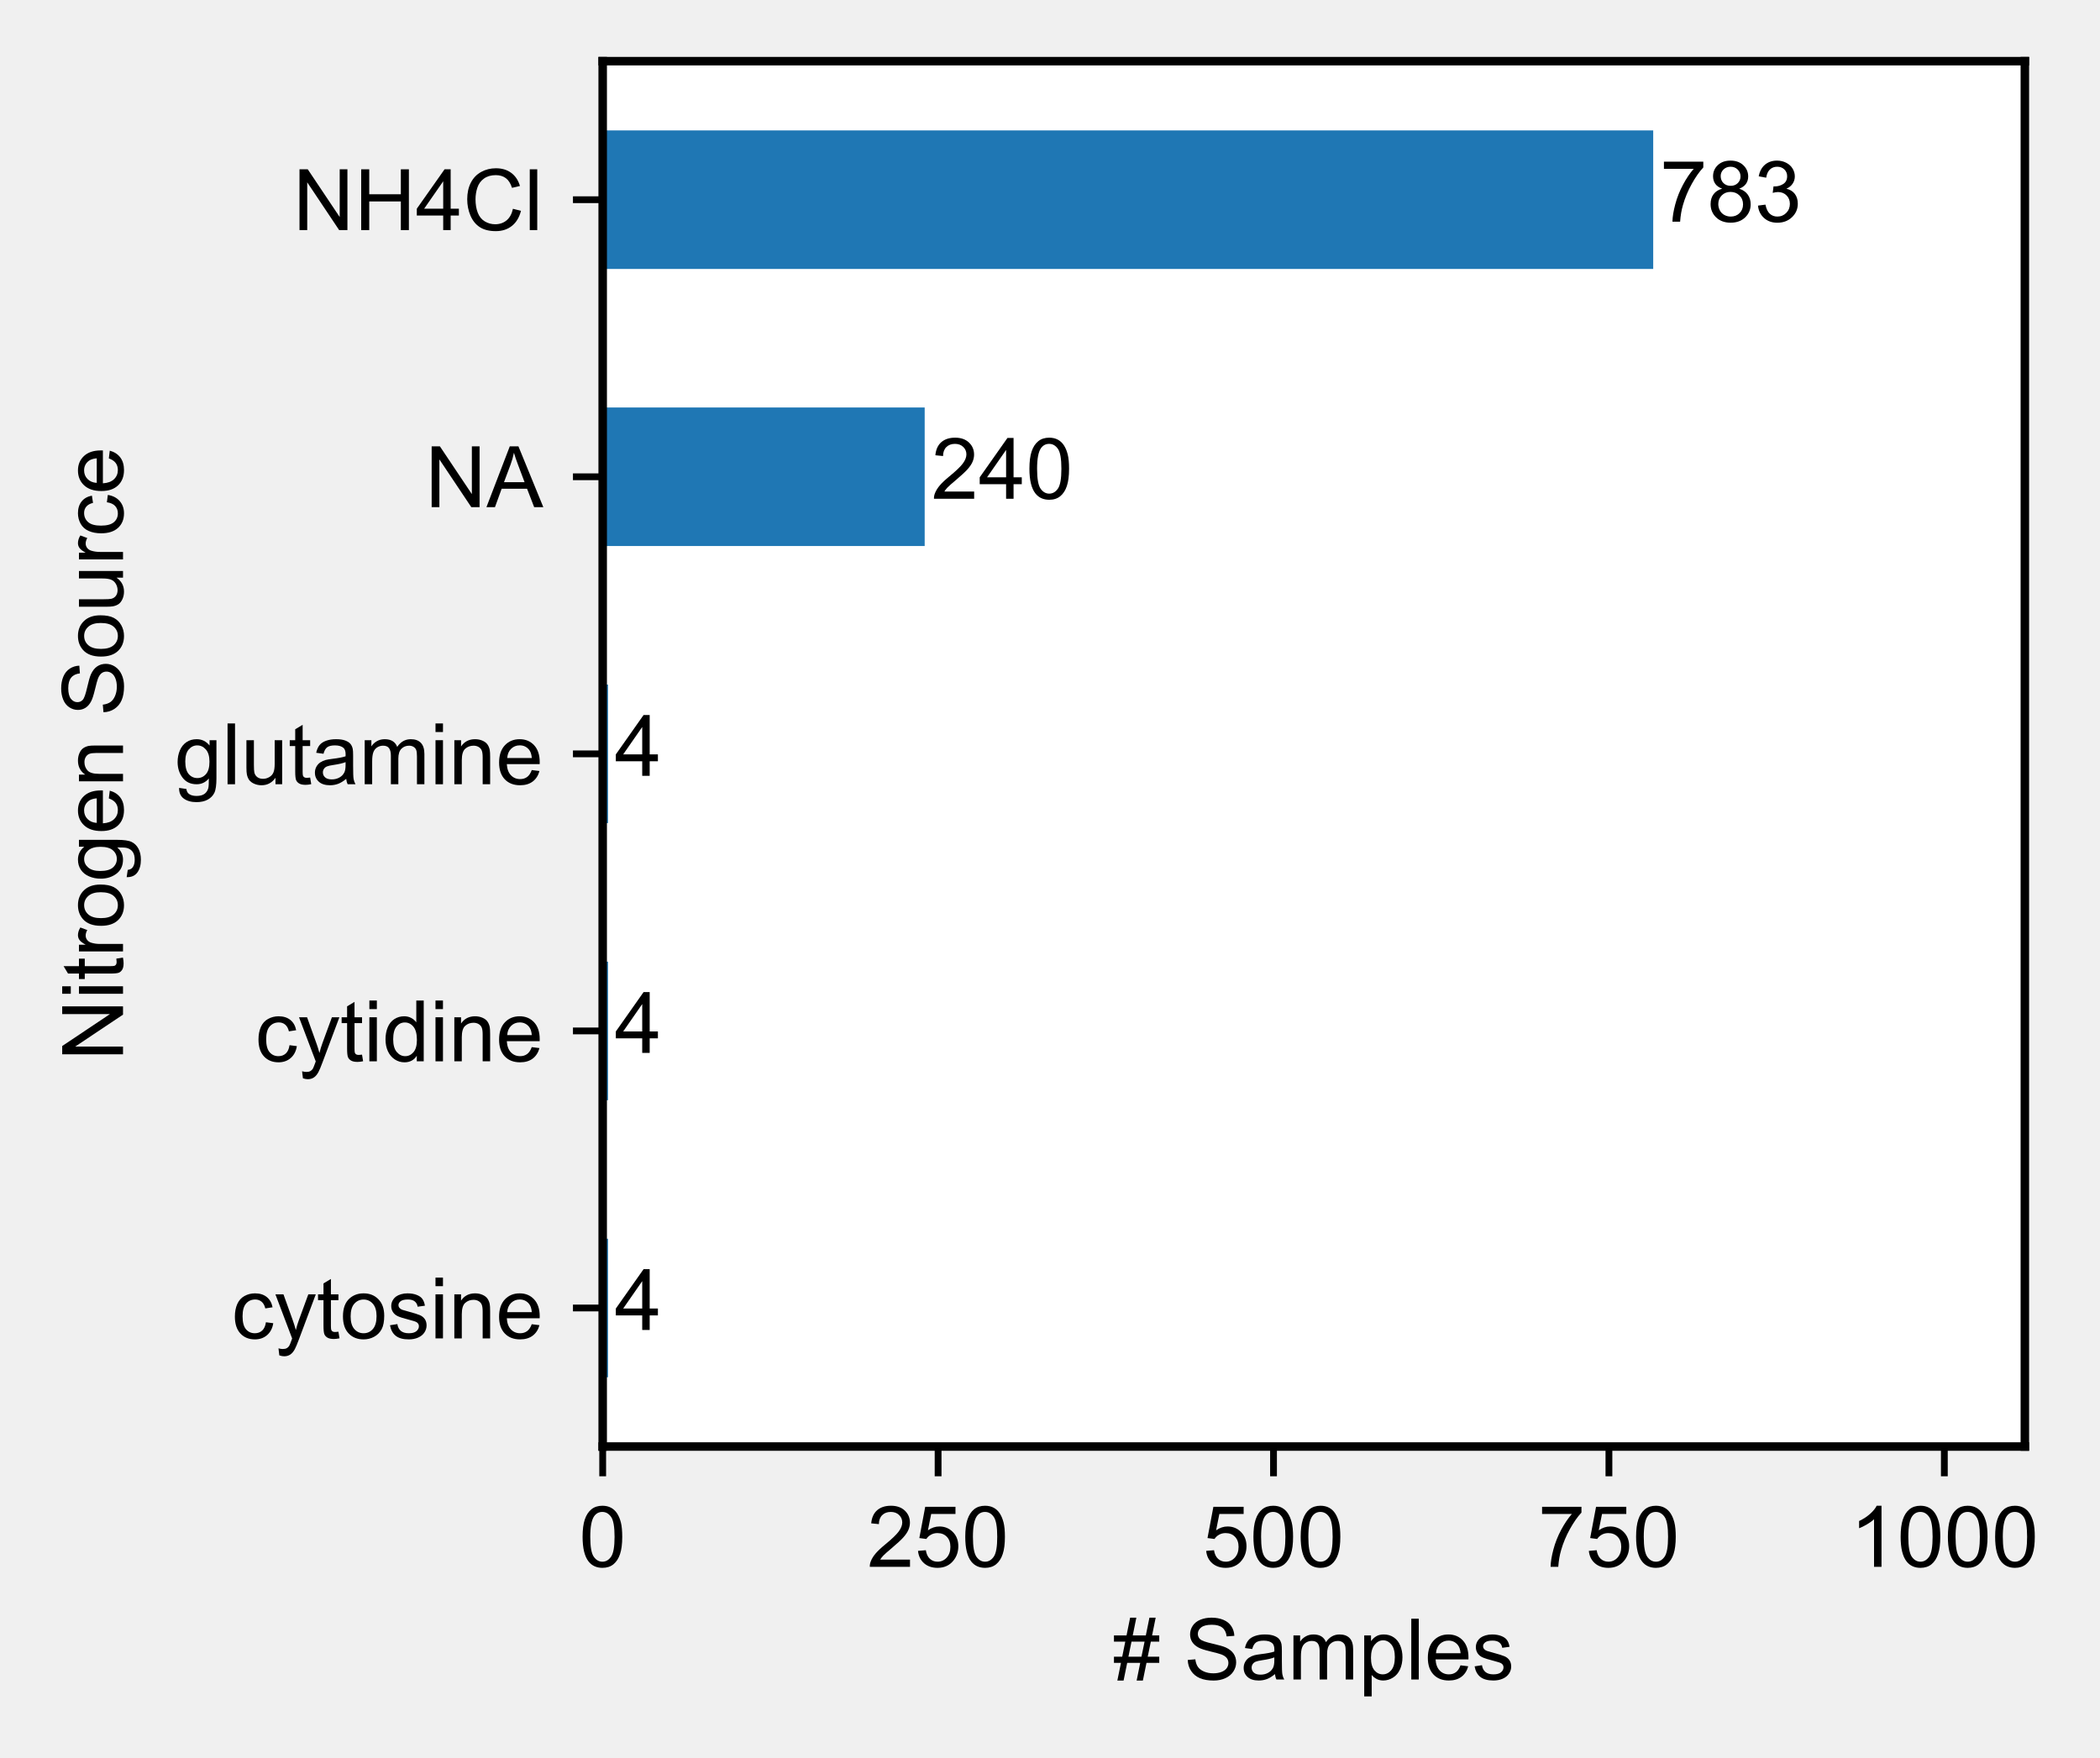
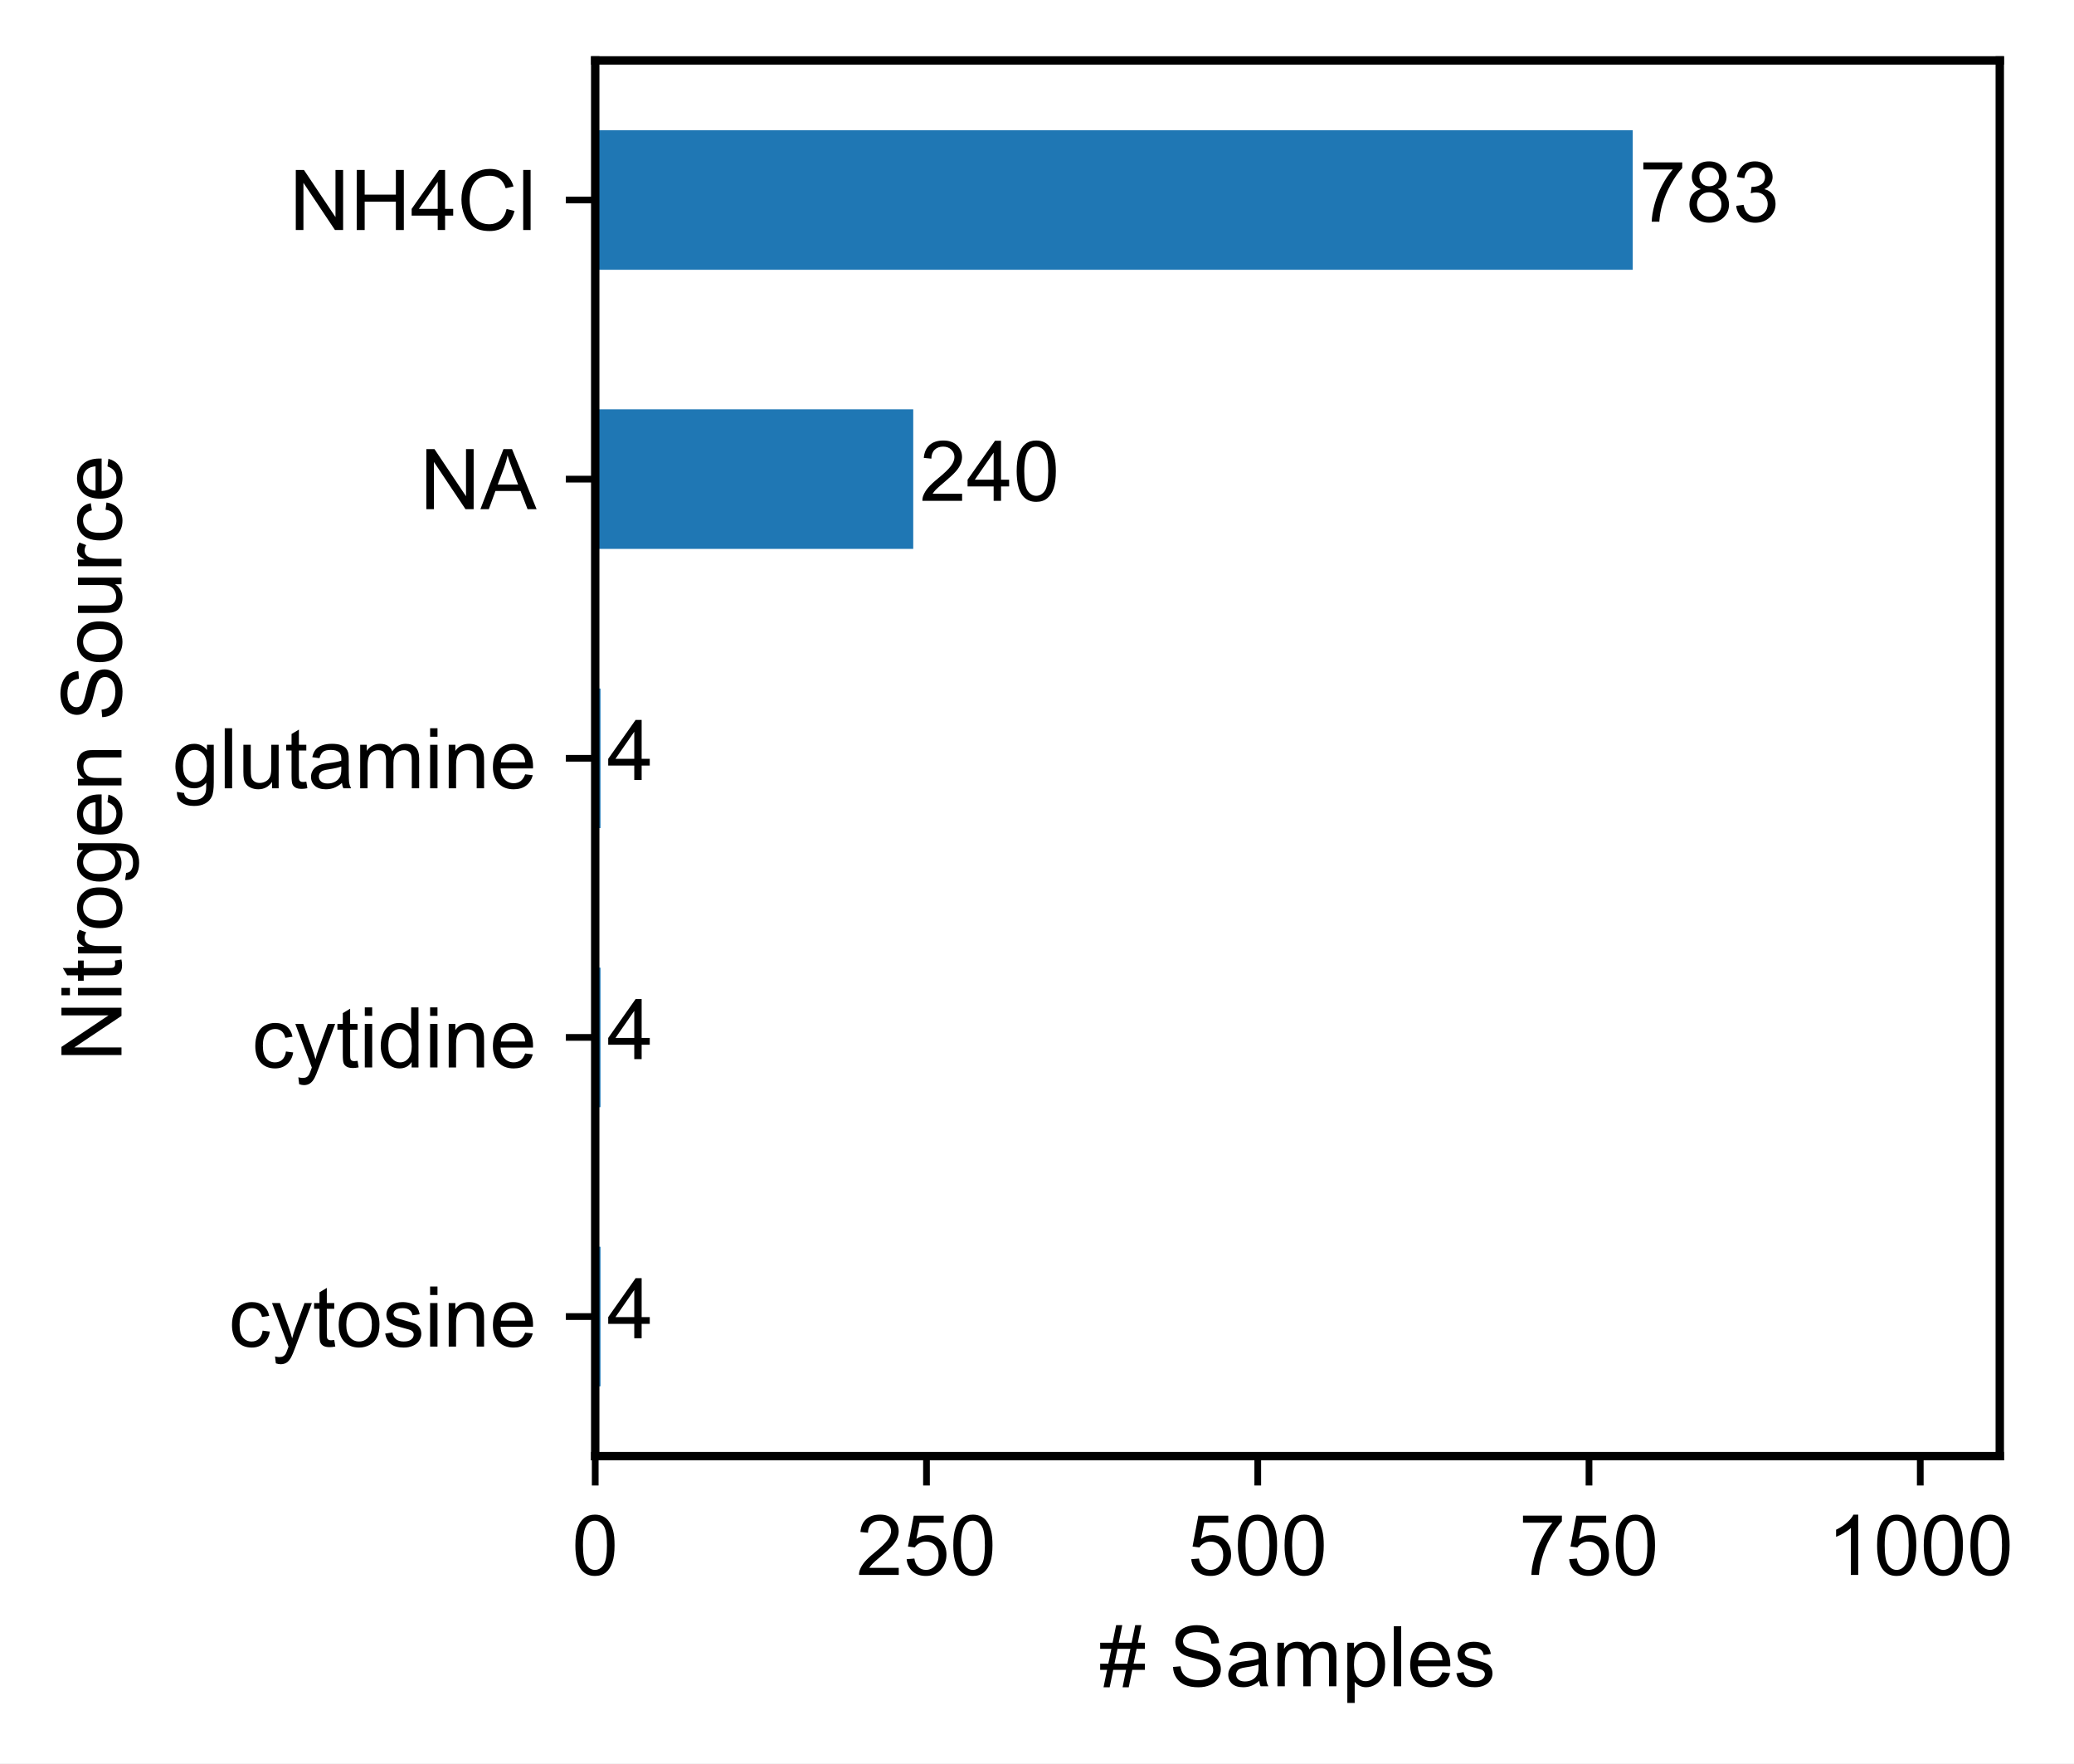
- <svg xmlns="http://www.w3.org/2000/svg" xmlns:xlink="http://www.w3.org/1999/xlink" width="247.187pt" height="206.893pt" viewBox="0 0 247.187 206.893" version="1.1">
+ <svg xmlns="http://www.w3.org/2000/svg" xmlns:xlink="http://www.w3.org/1999/xlink" width="247.187pt" height="210.132pt" viewBox="0 0 247.187 210.132" version="1.1">
  <defs>
    <style type="text/css">*{stroke-linejoin: round; stroke-linecap: butt}</style>
  </defs>
  <g id="figure_1">
    <g id="patch_1">
-       <path d="M 0 206.893  L 247.187 206.893  L 247.187 0  L 0 0  L 0 206.893  z " style="fill: none" />
+       <path d="M 0 210.132  L 247.187 210.132  L 247.187 0  L 0 0  z " style="fill: #ffffff" />
    </g>
    <g id="axes_1">
      <g id="patch_2">
-         <path d="M 70.941 170.28  L 238.341 170.28  L 238.341 7.2  L 70.941 7.2  z " style="fill: #ffffff" />
+         <path d="M 70.941 173.52  L 238.341 173.52  L 238.341 7.2  L 70.941 7.2  z " style="fill: #ffffff" />
      </g>
      <g id="patch_3">
-         <path d="M 70.941 162.126  L 71.572 162.126  L 71.572 145.818  L 70.941 145.818  z " clip-path="url(#p5837a83fed)" style="fill: #1f77b4" />
+         <path d="M 70.941 165.204  L 71.572 165.204  L 71.572 148.572  L 70.941 148.572  z " clip-path="url(#p2300cd2ecf)" style="fill: #1f77b4" />
      </g>
      <g id="patch_4">
-         <path d="M 70.941 129.51  L 71.572 129.51  L 71.572 113.202  L 70.941 113.202  z " clip-path="url(#p5837a83fed)" style="fill: #1f77b4" />
+         <path d="M 70.941 131.94  L 71.572 131.94  L 71.572 115.308  L 70.941 115.308  z " clip-path="url(#p2300cd2ecf)" style="fill: #1f77b4" />
      </g>
      <g id="patch_5">
-         <path d="M 70.941 96.894  L 71.572 96.894  L 71.572 80.586  L 70.941 80.586  z " clip-path="url(#p5837a83fed)" style="fill: #1f77b4" />
+         <path d="M 70.941 98.676  L 71.572 98.676  L 71.572 82.044  L 70.941 82.044  z " clip-path="url(#p2300cd2ecf)" style="fill: #1f77b4" />
      </g>
      <g id="patch_6">
-         <path d="M 70.941 64.278  L 108.843 64.278  L 108.843 47.97  L 70.941 47.97  z " clip-path="url(#p5837a83fed)" style="fill: #1f77b4" />
+         <path d="M 70.941 65.412  L 108.843 65.412  L 108.843 48.78  L 70.941 48.78  z " clip-path="url(#p2300cd2ecf)" style="fill: #1f77b4" />
      </g>
      <g id="patch_7">
-         <path d="M 70.941 31.662  L 194.596 31.662  L 194.596 15.354  L 70.941 15.354  z " clip-path="url(#p5837a83fed)" style="fill: #1f77b4" />
+         <path d="M 70.941 32.148  L 194.596 32.148  L 194.596 15.516  L 70.941 15.516  z " clip-path="url(#p2300cd2ecf)" style="fill: #1f77b4" />
      </g>
      <g id="matplotlib.axis_1">
        <g id="xtick_1">
          <g id="line2d_1">
            <defs>
-               <path id="m8f4044692f" d="M 0 0  L 0 3.5  " style="stroke: #000000; stroke-width: 0.8" />
+               <path id="m59fdd7abf0" d="M 0 0  L 0 3.5  " style="stroke: #000000; stroke-width: 0.8" />
            </defs>
            <g>
-               <use xlink:href="#m8f4044692f" x="70.941" y="170.28" style="stroke: #000000; stroke-width: 0.8" />
+               <use xlink:href="#m59fdd7abf0" x="70.941" y="173.52" style="stroke: #000000; stroke-width: 0.8" />
            </g>
          </g>
          <g id="text_1">
-             <g transform="translate(68.16016 184.4378)scale(0.1 -0.1)">
+             <g transform="translate(68.16016 187.6778) scale(0.1 -0.1)">
              <defs>
                <path id="ArialMT-30" d="M 266 2259  Q 266 3072 433 3567  Q 600 4063 929 4331  Q 1259 4600 1759 4600  Q 2128 4600 2406 4451  Q 2684 4303 2865 4023  Q 3047 3744 3150 3342  Q 3253 2941 3253 2259  Q 3253 1453 3087 958  Q 2922 463 2592 192  Q 2263 -78 1759 -78  Q 1097 -78 719 397  Q 266 969 266 2259  z M 844 2259  Q 844 1131 1108 757  Q 1372 384 1759 384  Q 2147 384 2411 759  Q 2675 1134 2675 2259  Q 2675 3391 2411 3762  Q 2147 4134 1753 4134  Q 1366 4134 1134 3806  Q 844 3388 844 2259  z " transform="scale(0.015625)" />
              </defs>
              <use xlink:href="#ArialMT-30" />
            </g>
          </g>
        </g>
        <g id="xtick_2">
          <g id="line2d_2">
            <g>
-               <use xlink:href="#m8f4044692f" x="110.422" y="170.28" style="stroke: #000000; stroke-width: 0.8" />
+               <use xlink:href="#m59fdd7abf0" x="110.422" y="173.52" style="stroke: #000000; stroke-width: 0.8" />
            </g>
          </g>
          <g id="text_2">
-             <g transform="translate(102.0804 184.4378)scale(0.1 -0.1)">
+             <g transform="translate(102.0804 187.6778) scale(0.1 -0.1)">
              <defs>
                <path id="ArialMT-32" d="M 3222 541  L 3222 0  L 194 0  Q 188 203 259 391  Q 375 700 629 1000  Q 884 1300 1366 1694  Q 2113 2306 2375 2664  Q 2638 3022 2638 3341  Q 2638 3675 2398 3904  Q 2159 4134 1775 4134  Q 1369 4134 1125 3890  Q 881 3647 878 3216  L 300 3275  Q 359 3922 746 4261  Q 1134 4600 1788 4600  Q 2447 4600 2831 4234  Q 3216 3869 3216 3328  Q 3216 3053 3103 2787  Q 2991 2522 2730 2228  Q 2469 1934 1863 1422  Q 1356 997 1212 845  Q 1069 694 975 541  L 3222 541  z " transform="scale(0.015625)" />
                <path id="ArialMT-35" d="M 266 1200  L 856 1250  Q 922 819 1161 601  Q 1400 384 1738 384  Q 2144 384 2425 690  Q 2706 997 2706 1503  Q 2706 1984 2436 2262  Q 2166 2541 1728 2541  Q 1456 2541 1237 2417  Q 1019 2294 894 2097  L 366 2166  L 809 4519  L 3088 4519  L 3088 3981  L 1259 3981  L 1013 2750  Q 1425 3038 1878 3038  Q 2478 3038 2890 2622  Q 3303 2206 3303 1553  Q 3303 931 2941 478  Q 2500 -78 1738 -78  Q 1113 -78 717 272  Q 322 622 266 1200  z " transform="scale(0.015625)" />
              </defs>
              <use xlink:href="#ArialMT-32" />
              <use xlink:href="#ArialMT-35" x="55.615" />
              <use xlink:href="#ArialMT-30" x="111.23" />
            </g>
          </g>
        </g>
        <g id="xtick_3">
          <g id="line2d_3">
            <g>
-               <use xlink:href="#m8f4044692f" x="149.903" y="170.28" style="stroke: #000000; stroke-width: 0.8" />
+               <use xlink:href="#m59fdd7abf0" x="149.903" y="173.52" style="stroke: #000000; stroke-width: 0.8" />
            </g>
          </g>
          <g id="text_3">
-             <g transform="translate(141.5615 184.4378)scale(0.1 -0.1)">
+             <g transform="translate(141.5615 187.6778) scale(0.1 -0.1)">
              <use xlink:href="#ArialMT-35" />
              <use xlink:href="#ArialMT-30" x="55.615" />
              <use xlink:href="#ArialMT-30" x="111.23" />
            </g>
          </g>
        </g>
        <g id="xtick_4">
          <g id="line2d_4">
            <g>
-               <use xlink:href="#m8f4044692f" x="189.384" y="170.28" style="stroke: #000000; stroke-width: 0.8" />
+               <use xlink:href="#m59fdd7abf0" x="189.384" y="173.52" style="stroke: #000000; stroke-width: 0.8" />
            </g>
          </g>
          <g id="text_4">
-             <g transform="translate(181.0426 184.4378)scale(0.1 -0.1)">
+             <g transform="translate(181.0426 187.6778) scale(0.1 -0.1)">
              <defs>
                <path id="ArialMT-37" d="M 303 3981  L 303 4522  L 3269 4522  L 3269 4084  Q 2831 3619 2401 2847  Q 1972 2075 1738 1259  Q 1569 684 1522 0  L 944 0  Q 953 541 1156 1306  Q 1359 2072 1739 2783  Q 2119 3494 2547 3981  L 303 3981  z " transform="scale(0.015625)" />
              </defs>
              <use xlink:href="#ArialMT-37" />
              <use xlink:href="#ArialMT-35" x="55.615" />
              <use xlink:href="#ArialMT-30" x="111.23" />
            </g>
          </g>
        </g>
        <g id="xtick_5">
          <g id="line2d_5">
            <g>
-               <use xlink:href="#m8f4044692f" x="228.865" y="170.28" style="stroke: #000000; stroke-width: 0.8" />
+               <use xlink:href="#m59fdd7abf0" x="228.865" y="173.52" style="stroke: #000000; stroke-width: 0.8" />
            </g>
          </g>
          <g id="text_5">
-             <g transform="translate(217.7433 184.4378)scale(0.1 -0.1)">
+             <g transform="translate(217.7433 187.6778) scale(0.1 -0.1)">
              <defs>
                <path id="ArialMT-31" d="M 2384 0  L 1822 0  L 1822 3584  Q 1619 3391 1289 3197  Q 959 3003 697 2906  L 697 3450  Q 1169 3672 1522 3987  Q 1875 4303 2022 4600  L 2384 4600  L 2384 0  z " transform="scale(0.015625)" />
              </defs>
              <use xlink:href="#ArialMT-31" />
              <use xlink:href="#ArialMT-30" x="55.615" />
              <use xlink:href="#ArialMT-30" x="111.23" />
              <use xlink:href="#ArialMT-30" x="166.846" />
            </g>
          </g>
        </g>
        <g id="text_6">
-           <g transform="translate(131.0188 197.705)scale(0.1 -0.1)">
+           <g transform="translate(131.0188 200.945) scale(0.1 -0.1)">
            <defs>
              <path id="ArialMT-23" d="M 322 -78  L 594 1253  L 66 1253  L 66 1719  L 688 1719  L 919 2853  L 66 2853  L 66 3319  L 1013 3319  L 1284 4659  L 1753 4659  L 1481 3319  L 2466 3319  L 2738 4659  L 3209 4659  L 2938 3319  L 3478 3319  L 3478 2853  L 2844 2853  L 2609 1719  L 3478 1719  L 3478 1253  L 2516 1253  L 2244 -78  L 1775 -78  L 2044 1253  L 1063 1253  L 791 -78  L 322 -78  z M 1156 1719  L 2138 1719  L 2372 2853  L 1388 2853  L 1156 1719  z " transform="scale(0.015625)" />
              <path id="ArialMT-20" transform="scale(0.015625)" />
              <path id="ArialMT-53" d="M 288 1472  L 859 1522  Q 900 1178 1048 958  Q 1197 738 1509 602  Q 1822 466 2213 466  Q 2559 466 2825 569  Q 3091 672 3220 851  Q 3350 1031 3350 1244  Q 3350 1459 3225 1620  Q 3100 1781 2813 1891  Q 2628 1963 1997 2114  Q 1366 2266 1113 2400  Q 784 2572 623 2826  Q 463 3081 463 3397  Q 463 3744 659 4045  Q 856 4347 1234 4503  Q 1613 4659 2075 4659  Q 2584 4659 2973 4495  Q 3363 4331 3572 4012  Q 3781 3694 3797 3291  L 3216 3247  Q 3169 3681 2898 3903  Q 2628 4125 2100 4125  Q 1550 4125 1298 3923  Q 1047 3722 1047 3438  Q 1047 3191 1225 3031  Q 1400 2872 2139 2705  Q 2878 2538 3153 2413  Q 3553 2228 3743 1945  Q 3934 1663 3934 1294  Q 3934 928 3725 604  Q 3516 281 3123 101  Q 2731 -78 2241 -78  Q 1619 -78 1198 103  Q 778 284 539 648  Q 300 1013 288 1472  z " transform="scale(0.015625)" />
              <path id="ArialMT-61" d="M 2588 409  Q 2275 144 1986 34  Q 1697 -75 1366 -75  Q 819 -75 525 192  Q 231 459 231 875  Q 231 1119 342 1320  Q 453 1522 633 1644  Q 813 1766 1038 1828  Q 1203 1872 1538 1913  Q 2219 1994 2541 2106  Q 2544 2222 2544 2253  Q 2544 2597 2384 2738  Q 2169 2928 1744 2928  Q 1347 2928 1158 2789  Q 969 2650 878 2297  L 328 2372  Q 403 2725 575 2942  Q 747 3159 1072 3276  Q 1397 3394 1825 3394  Q 2250 3394 2515 3294  Q 2781 3194 2906 3042  Q 3031 2891 3081 2659  Q 3109 2516 3109 2141  L 3109 1391  Q 3109 606 3145 398  Q 3181 191 3288 0  L 2700 0  Q 2613 175 2588 409  z M 2541 1666  Q 2234 1541 1622 1453  Q 1275 1403 1131 1340  Q 988 1278 909 1158  Q 831 1038 831 891  Q 831 666 1001 516  Q 1172 366 1500 366  Q 1825 366 2078 508  Q 2331 650 2450 897  Q 2541 1088 2541 1459  L 2541 1666  z " transform="scale(0.015625)" />
              <path id="ArialMT-6d" d="M 422 0  L 422 3319  L 925 3319  L 925 2853  Q 1081 3097 1340 3245  Q 1600 3394 1931 3394  Q 2300 3394 2536 3241  Q 2772 3088 2869 2813  Q 3263 3394 3894 3394  Q 4388 3394 4653 3120  Q 4919 2847 4919 2278  L 4919 0  L 4359 0  L 4359 2091  Q 4359 2428 4304 2576  Q 4250 2725 4106 2815  Q 3963 2906 3769 2906  Q 3419 2906 3187 2673  Q 2956 2441 2956 1928  L 2956 0  L 2394 0  L 2394 2156  Q 2394 2531 2256 2718  Q 2119 2906 1806 2906  Q 1569 2906 1367 2781  Q 1166 2656 1075 2415  Q 984 2175 984 1722  L 984 0  L 422 0  z " transform="scale(0.015625)" />
              <path id="ArialMT-70" d="M 422 -1272  L 422 3319  L 934 3319  L 934 2888  Q 1116 3141 1344 3267  Q 1572 3394 1897 3394  Q 2322 3394 2647 3175  Q 2972 2956 3137 2557  Q 3303 2159 3303 1684  Q 3303 1175 3120 767  Q 2938 359 2589 142  Q 2241 -75 1856 -75  Q 1575 -75 1351 44  Q 1128 163 984 344  L 984 -1272  L 422 -1272  z M 931 1641  Q 931 1000 1190 694  Q 1450 388 1819 388  Q 2194 388 2461 705  Q 2728 1022 2728 1688  Q 2728 2322 2467 2637  Q 2206 2953 1844 2953  Q 1484 2953 1207 2617  Q 931 2281 931 1641  z " transform="scale(0.015625)" />
              <path id="ArialMT-6c" d="M 409 0  L 409 4581  L 972 4581  L 972 0  L 409 0  z " transform="scale(0.015625)" />
              <path id="ArialMT-65" d="M 2694 1069  L 3275 997  Q 3138 488 2766 206  Q 2394 -75 1816 -75  Q 1088 -75 661 373  Q 234 822 234 1631  Q 234 2469 665 2931  Q 1097 3394 1784 3394  Q 2450 3394 2872 2941  Q 3294 2488 3294 1666  Q 3294 1616 3291 1516  L 816 1516  Q 847 969 1125 678  Q 1403 388 1819 388  Q 2128 388 2347 550  Q 2566 713 2694 1069  z M 847 1978  L 2700 1978  Q 2663 2397 2488 2606  Q 2219 2931 1791 2931  Q 1403 2931 1139 2672  Q 875 2413 847 1978  z " transform="scale(0.015625)" />
              <path id="ArialMT-73" d="M 197 991  L 753 1078  Q 800 744 1014 566  Q 1228 388 1613 388  Q 2000 388 2187 545  Q 2375 703 2375 916  Q 2375 1106 2209 1216  Q 2094 1291 1634 1406  Q 1016 1563 777 1677  Q 538 1791 414 1992  Q 291 2194 291 2438  Q 291 2659 392 2848  Q 494 3038 669 3163  Q 800 3259 1026 3326  Q 1253 3394 1513 3394  Q 1903 3394 2198 3281  Q 2494 3169 2634 2976  Q 2775 2784 2828 2463  L 2278 2388  Q 2241 2644 2061 2787  Q 1881 2931 1553 2931  Q 1166 2931 1000 2803  Q 834 2675 834 2503  Q 834 2394 903 2306  Q 972 2216 1119 2156  Q 1203 2125 1616 2013  Q 2213 1853 2448 1751  Q 2684 1650 2818 1456  Q 2953 1263 2953 975  Q 2953 694 2789 445  Q 2625 197 2315 61  Q 2006 -75 1616 -75  Q 969 -75 630 194  Q 291 463 197 991  z " transform="scale(0.015625)" />
            </defs>
            <use xlink:href="#ArialMT-23" />
            <use xlink:href="#ArialMT-20" x="55.615" />
            <use xlink:href="#ArialMT-53" x="83.398" />
            <use xlink:href="#ArialMT-61" x="150.098" />
            <use xlink:href="#ArialMT-6d" x="205.713" />
            <use xlink:href="#ArialMT-70" x="289.014" />
            <use xlink:href="#ArialMT-6c" x="344.629" />
            <use xlink:href="#ArialMT-65" x="366.846" />
            <use xlink:href="#ArialMT-73" x="422.461" />
          </g>
        </g>
      </g>
      <g id="matplotlib.axis_2">
        <g id="ytick_1">
          <g id="line2d_6">
            <defs>
-               <path id="m8a013119dc" d="M 0 0  L -3.5 0  " style="stroke: #000000; stroke-width: 0.8" />
+               <path id="me94d70ca67" d="M 0 0  L -3.5 0  " style="stroke: #000000; stroke-width: 0.8" />
            </defs>
            <g>
-               <use xlink:href="#m8a013119dc" x="70.941" y="153.972" style="stroke: #000000; stroke-width: 0.8" />
+               <use xlink:href="#me94d70ca67" x="70.941" y="156.888" style="stroke: #000000; stroke-width: 0.8" />
            </g>
          </g>
          <g id="text_7">
-             <g transform="translate(27.25781 157.5509)scale(0.1 -0.1)">
+             <g transform="translate(27.25781 160.4669) scale(0.1 -0.1)">
              <defs>
                <path id="ArialMT-63" d="M 2588 1216  L 3141 1144  Q 3050 572 2676 248  Q 2303 -75 1759 -75  Q 1078 -75 664 370  Q 250 816 250 1647  Q 250 2184 428 2587  Q 606 2991 970 3192  Q 1334 3394 1763 3394  Q 2303 3394 2647 3120  Q 2991 2847 3088 2344  L 2541 2259  Q 2463 2594 2264 2762  Q 2066 2931 1784 2931  Q 1359 2931 1093 2626  Q 828 2322 828 1663  Q 828 994 1084 691  Q 1341 388 1753 388  Q 2084 388 2306 591  Q 2528 794 2588 1216  z " transform="scale(0.015625)" />
                <path id="ArialMT-79" d="M 397 -1278  L 334 -750  Q 519 -800 656 -800  Q 844 -800 956 -737  Q 1069 -675 1141 -563  Q 1194 -478 1313 -144  Q 1328 -97 1363 -6  L 103 3319  L 709 3319  L 1400 1397  Q 1534 1031 1641 628  Q 1738 1016 1872 1384  L 2581 3319  L 3144 3319  L 1881 -56  Q 1678 -603 1566 -809  Q 1416 -1088 1222 -1217  Q 1028 -1347 759 -1347  Q 597 -1347 397 -1278  z " transform="scale(0.015625)" />
                <path id="ArialMT-74" d="M 1650 503  L 1731 6  Q 1494 -44 1306 -44  Q 1000 -44 831 53  Q 663 150 594 308  Q 525 466 525 972  L 525 2881  L 113 2881  L 113 3319  L 525 3319  L 525 4141  L 1084 4478  L 1084 3319  L 1650 3319  L 1650 2881  L 1084 2881  L 1084 941  Q 1084 700 1114 631  Q 1144 563 1211 522  Q 1278 481 1403 481  Q 1497 481 1650 503  z " transform="scale(0.015625)" />
                <path id="ArialMT-6f" d="M 213 1659  Q 213 2581 725 3025  Q 1153 3394 1769 3394  Q 2453 3394 2887 2945  Q 3322 2497 3322 1706  Q 3322 1066 3130 698  Q 2938 331 2570 128  Q 2203 -75 1769 -75  Q 1072 -75 642 372  Q 213 819 213 1659  z M 791 1659  Q 791 1022 1069 705  Q 1347 388 1769 388  Q 2188 388 2466 706  Q 2744 1025 2744 1678  Q 2744 2294 2464 2611  Q 2184 2928 1769 2928  Q 1347 2928 1069 2612  Q 791 2297 791 1659  z " transform="scale(0.015625)" />
                <path id="ArialMT-69" d="M 425 3934  L 425 4581  L 988 4581  L 988 3934  L 425 3934  z M 425 0  L 425 3319  L 988 3319  L 988 0  L 425 0  z " transform="scale(0.015625)" />
                <path id="ArialMT-6e" d="M 422 0  L 422 3319  L 928 3319  L 928 2847  Q 1294 3394 1984 3394  Q 2284 3394 2536 3286  Q 2788 3178 2913 3003  Q 3038 2828 3088 2588  Q 3119 2431 3119 2041  L 3119 0  L 2556 0  L 2556 2019  Q 2556 2363 2490 2533  Q 2425 2703 2258 2804  Q 2091 2906 1866 2906  Q 1506 2906 1245 2678  Q 984 2450 984 1813  L 984 0  L 422 0  z " transform="scale(0.015625)" />
              </defs>
              <use xlink:href="#ArialMT-63" />
              <use xlink:href="#ArialMT-79" x="50" />
              <use xlink:href="#ArialMT-74" x="100" />
              <use xlink:href="#ArialMT-6f" x="127.783" />
              <use xlink:href="#ArialMT-73" x="183.398" />
              <use xlink:href="#ArialMT-69" x="233.398" />
              <use xlink:href="#ArialMT-6e" x="255.615" />
              <use xlink:href="#ArialMT-65" x="311.23" />
            </g>
          </g>
        </g>
        <g id="ytick_2">
          <g id="line2d_7">
            <g>
-               <use xlink:href="#m8a013119dc" x="70.941" y="121.356" style="stroke: #000000; stroke-width: 0.8" />
+               <use xlink:href="#me94d70ca67" x="70.941" y="123.624" style="stroke: #000000; stroke-width: 0.8" />
            </g>
          </g>
          <g id="text_8">
-             <g transform="translate(30.03594 124.9349)scale(0.1 -0.1)">
+             <g transform="translate(30.03594 127.2029) scale(0.1 -0.1)">
              <defs>
                <path id="ArialMT-64" d="M 2575 0  L 2575 419  Q 2259 -75 1647 -75  Q 1250 -75 917 144  Q 584 363 401 755  Q 219 1147 219 1656  Q 219 2153 384 2558  Q 550 2963 881 3178  Q 1213 3394 1622 3394  Q 1922 3394 2156 3267  Q 2391 3141 2538 2938  L 2538 4581  L 3097 4581  L 3097 0  L 2575 0  z M 797 1656  Q 797 1019 1065 703  Q 1334 388 1700 388  Q 2069 388 2326 689  Q 2584 991 2584 1609  Q 2584 2291 2321 2609  Q 2059 2928 1675 2928  Q 1300 2928 1048 2622  Q 797 2316 797 1656  z " transform="scale(0.015625)" />
              </defs>
              <use xlink:href="#ArialMT-63" />
              <use xlink:href="#ArialMT-79" x="50" />
              <use xlink:href="#ArialMT-74" x="100" />
              <use xlink:href="#ArialMT-69" x="127.783" />
              <use xlink:href="#ArialMT-64" x="150" />
              <use xlink:href="#ArialMT-69" x="205.615" />
              <use xlink:href="#ArialMT-6e" x="227.832" />
              <use xlink:href="#ArialMT-65" x="283.447" />
            </g>
          </g>
        </g>
        <g id="ytick_3">
          <g id="line2d_8">
            <g>
-               <use xlink:href="#m8a013119dc" x="70.941" y="88.74" style="stroke: #000000; stroke-width: 0.8" />
+               <use xlink:href="#me94d70ca67" x="70.941" y="90.36" style="stroke: #000000; stroke-width: 0.8" />
            </g>
          </g>
          <g id="text_9">
-             <g transform="translate(20.58438 92.31891)scale(0.1 -0.1)">
+             <g transform="translate(20.58438 93.93891) scale(0.1 -0.1)">
              <defs>
                <path id="ArialMT-67" d="M 319 -275  L 866 -356  Q 900 -609 1056 -725  Q 1266 -881 1628 -881  Q 2019 -881 2231 -725  Q 2444 -569 2519 -288  Q 2563 -116 2559 434  Q 2191 0 1641 0  Q 956 0 581 494  Q 206 988 206 1678  Q 206 2153 378 2554  Q 550 2956 876 3175  Q 1203 3394 1644 3394  Q 2231 3394 2613 2919  L 2613 3319  L 3131 3319  L 3131 450  Q 3131 -325 2973 -648  Q 2816 -972 2473 -1159  Q 2131 -1347 1631 -1347  Q 1038 -1347 672 -1080  Q 306 -813 319 -275  z M 784 1719  Q 784 1066 1043 766  Q 1303 466 1694 466  Q 2081 466 2343 764  Q 2606 1063 2606 1700  Q 2606 2309 2336 2618  Q 2066 2928 1684 2928  Q 1309 2928 1046 2623  Q 784 2319 784 1719  z " transform="scale(0.015625)" />
                <path id="ArialMT-75" d="M 2597 0  L 2597 488  Q 2209 -75 1544 -75  Q 1250 -75 995 37  Q 741 150 617 320  Q 494 491 444 738  Q 409 903 409 1263  L 409 3319  L 972 3319  L 972 1478  Q 972 1038 1006 884  Q 1059 663 1231 536  Q 1403 409 1656 409  Q 1909 409 2131 539  Q 2353 669 2445 892  Q 2538 1116 2538 1541  L 2538 3319  L 3100 3319  L 3100 0  L 2597 0  z " transform="scale(0.015625)" />
              </defs>
              <use xlink:href="#ArialMT-67" />
              <use xlink:href="#ArialMT-6c" x="55.615" />
              <use xlink:href="#ArialMT-75" x="77.832" />
              <use xlink:href="#ArialMT-74" x="133.447" />
              <use xlink:href="#ArialMT-61" x="161.23" />
              <use xlink:href="#ArialMT-6d" x="216.846" />
              <use xlink:href="#ArialMT-69" x="300.146" />
              <use xlink:href="#ArialMT-6e" x="322.363" />
              <use xlink:href="#ArialMT-65" x="377.979" />
            </g>
          </g>
        </g>
        <g id="ytick_4">
          <g id="line2d_9">
            <g>
-               <use xlink:href="#m8a013119dc" x="70.941" y="56.124" style="stroke: #000000; stroke-width: 0.8" />
+               <use xlink:href="#me94d70ca67" x="70.941" y="57.096" style="stroke: #000000; stroke-width: 0.8" />
            </g>
          </g>
          <g id="text_10">
-             <g transform="translate(50.04844 59.70291)scale(0.1 -0.1)">
+             <g transform="translate(50.04844 60.67491) scale(0.1 -0.1)">
              <defs>
                <path id="ArialMT-4e" d="M 488 0  L 488 4581  L 1109 4581  L 3516 984  L 3516 4581  L 4097 4581  L 4097 0  L 3475 0  L 1069 3600  L 1069 0  L 488 0  z " transform="scale(0.015625)" />
                <path id="ArialMT-41" d="M -9 0  L 1750 4581  L 2403 4581  L 4278 0  L 3588 0  L 3053 1388  L 1138 1388  L 634 0  L -9 0  z M 1313 1881  L 2866 1881  L 2388 3150  Q 2169 3728 2063 4100  Q 1975 3659 1816 3225  L 1313 1881  z " transform="scale(0.015625)" />
              </defs>
              <use xlink:href="#ArialMT-4e" />
              <use xlink:href="#ArialMT-41" x="72.217" />
            </g>
          </g>
        </g>
        <g id="ytick_5">
          <g id="line2d_10">
            <g>
-               <use xlink:href="#m8a013119dc" x="70.941" y="23.508" style="stroke: #000000; stroke-width: 0.8" />
+               <use xlink:href="#me94d70ca67" x="70.941" y="23.832" style="stroke: #000000; stroke-width: 0.8" />
            </g>
          </g>
          <g id="text_11">
-             <g transform="translate(34.49219 27.08691)scale(0.1 -0.1)">
+             <g transform="translate(34.49219 27.41091) scale(0.1 -0.1)">
              <defs>
                <path id="ArialMT-48" d="M 513 0  L 513 4581  L 1119 4581  L 1119 2700  L 3500 2700  L 3500 4581  L 4106 4581  L 4106 0  L 3500 0  L 3500 2159  L 1119 2159  L 1119 0  L 513 0  z " transform="scale(0.015625)" />
                <path id="ArialMT-34" d="M 2069 0  L 2069 1097  L 81 1097  L 81 1613  L 2172 4581  L 2631 4581  L 2631 1613  L 3250 1613  L 3250 1097  L 2631 1097  L 2631 0  L 2069 0  z M 2069 1613  L 2069 3678  L 634 1613  L 2069 1613  z " transform="scale(0.015625)" />
                <path id="ArialMT-43" d="M 3763 1606  L 4369 1453  Q 4178 706 3683 314  Q 3188 -78 2472 -78  Q 1731 -78 1267 223  Q 803 525 561 1097  Q 319 1669 319 2325  Q 319 3041 592 3573  Q 866 4106 1370 4382  Q 1875 4659 2481 4659  Q 3169 4659 3637 4309  Q 4106 3959 4291 3325  L 3694 3184  Q 3534 3684 3231 3912  Q 2928 4141 2469 4141  Q 1941 4141 1586 3887  Q 1231 3634 1087 3207  Q 944 2781 944 2328  Q 944 1744 1114 1308  Q 1284 872 1643 656  Q 2003 441 2422 441  Q 2931 441 3284 734  Q 3638 1028 3763 1606  z " transform="scale(0.015625)" />
              </defs>
              <use xlink:href="#ArialMT-4e" />
              <use xlink:href="#ArialMT-48" x="72.217" />
              <use xlink:href="#ArialMT-34" x="144.434" />
              <use xlink:href="#ArialMT-43" x="200.049" />
              <use xlink:href="#ArialMT-6c" x="272.266" />
            </g>
          </g>
        </g>
        <g id="text_12">
-           <g transform="translate(14.47969 124.8681)rotate(-90)scale(0.1 -0.1)">
+           <g transform="translate(14.47969 126.4881) rotate(-90) scale(0.1 -0.1)">
            <defs>
              <path id="ArialMT-72" d="M 416 0  L 416 3319  L 922 3319  L 922 2816  Q 1116 3169 1280 3281  Q 1444 3394 1641 3394  Q 1925 3394 2219 3213  L 2025 2691  Q 1819 2813 1613 2813  Q 1428 2813 1281 2702  Q 1134 2591 1072 2394  Q 978 2094 978 1738  L 978 0  L 416 0  z " transform="scale(0.015625)" />
            </defs>
            <use xlink:href="#ArialMT-4e" />
            <use xlink:href="#ArialMT-69" x="72.217" />
            <use xlink:href="#ArialMT-74" x="94.434" />
            <use xlink:href="#ArialMT-72" x="122.217" />
            <use xlink:href="#ArialMT-6f" x="155.518" />
            <use xlink:href="#ArialMT-67" x="211.133" />
            <use xlink:href="#ArialMT-65" x="266.748" />
            <use xlink:href="#ArialMT-6e" x="322.363" />
            <use xlink:href="#ArialMT-20" x="377.979" />
            <use xlink:href="#ArialMT-53" x="405.762" />
            <use xlink:href="#ArialMT-6f" x="472.461" />
            <use xlink:href="#ArialMT-75" x="528.076" />
            <use xlink:href="#ArialMT-72" x="583.691" />
            <use xlink:href="#ArialMT-63" x="616.992" />
            <use xlink:href="#ArialMT-65" x="666.992" />
          </g>
        </g>
      </g>
      <g id="patch_8">
-         <path d="M 70.941 170.28  L 70.941 7.2  " style="fill: none; stroke: #000000; stroke-linejoin: miter; stroke-linecap: square" />
+         <path d="M 70.941 173.52  L 70.941 7.2  " style="fill: none; stroke: #000000; stroke-linejoin: miter; stroke-linecap: square" />
      </g>
      <g id="patch_9">
-         <path d="M 238.341 170.28  L 238.341 7.2  " style="fill: none; stroke: #000000; stroke-linejoin: miter; stroke-linecap: square" />
+         <path d="M 238.341 173.52  L 238.341 7.2  " style="fill: none; stroke: #000000; stroke-linejoin: miter; stroke-linecap: square" />
      </g>
      <g id="patch_10">
-         <path d="M 70.941 170.28  L 238.341 170.28  " style="fill: none; stroke: #000000; stroke-linejoin: miter; stroke-linecap: square" />
+         <path d="M 70.941 173.52  L 238.341 173.52  " style="fill: none; stroke: #000000; stroke-linejoin: miter; stroke-linecap: square" />
      </g>
      <g id="patch_11">
        <path d="M 70.941 7.2  L 238.341 7.2  " style="fill: none; stroke: #000000; stroke-linejoin: miter; stroke-linecap: square" />
      </g>
      <g id="text_13">
-         <g transform="translate(72.36195 156.5572)scale(0.1 -0.1)">
+         <g transform="translate(72.36195 159.4732) scale(0.1 -0.1)">
          <use xlink:href="#ArialMT-34" />
        </g>
      </g>
      <g id="text_14">
-         <g transform="translate(72.36195 123.9412)scale(0.1 -0.1)">
+         <g transform="translate(72.36195 126.2092) scale(0.1 -0.1)">
          <use xlink:href="#ArialMT-34" />
        </g>
      </g>
      <g id="text_15">
-         <g transform="translate(72.36195 91.32516)scale(0.1 -0.1)">
+         <g transform="translate(72.36195 92.94516) scale(0.1 -0.1)">
          <use xlink:href="#ArialMT-34" />
        </g>
      </g>
      <g id="text_16">
-         <g transform="translate(109.6321 58.70916)scale(0.1 -0.1)">
+         <g transform="translate(109.6321 59.68116) scale(0.1 -0.1)">
          <use xlink:href="#ArialMT-32" />
          <use xlink:href="#ArialMT-34" x="55.615" />
          <use xlink:href="#ArialMT-30" x="111.23" />
        </g>
      </g>
      <g id="text_17">
-         <g transform="translate(195.3852 26.09316)scale(0.1 -0.1)">
+         <g transform="translate(195.3852 26.41716) scale(0.1 -0.1)">
          <defs>
            <path id="ArialMT-38" d="M 1131 2484  Q 781 2613 612 2850  Q 444 3088 444 3419  Q 444 3919 803 4259  Q 1163 4600 1759 4600  Q 2359 4600 2725 4251  Q 3091 3903 3091 3403  Q 3091 3084 2923 2848  Q 2756 2613 2416 2484  Q 2838 2347 3058 2040  Q 3278 1734 3278 1309  Q 3278 722 2862 322  Q 2447 -78 1769 -78  Q 1091 -78 675 323  Q 259 725 259 1325  Q 259 1772 486 2073  Q 713 2375 1131 2484  z M 1019 3438  Q 1019 3113 1228 2906  Q 1438 2700 1772 2700  Q 2097 2700 2305 2904  Q 2513 3109 2513 3406  Q 2513 3716 2298 3927  Q 2084 4138 1766 4138  Q 1444 4138 1231 3931  Q 1019 3725 1019 3438  z M 838 1322  Q 838 1081 952 856  Q 1066 631 1291 507  Q 1516 384 1775 384  Q 2178 384 2440 643  Q 2703 903 2703 1303  Q 2703 1709 2433 1975  Q 2163 2241 1756 2241  Q 1359 2241 1098 1978  Q 838 1716 838 1322  z " transform="scale(0.015625)" />
            <path id="ArialMT-33" d="M 269 1209  L 831 1284  Q 928 806 1161 595  Q 1394 384 1728 384  Q 2125 384 2398 659  Q 2672 934 2672 1341  Q 2672 1728 2419 1979  Q 2166 2231 1775 2231  Q 1616 2231 1378 2169  L 1441 2663  Q 1497 2656 1531 2656  Q 1891 2656 2178 2843  Q 2466 3031 2466 3422  Q 2466 3731 2256 3934  Q 2047 4138 1716 4138  Q 1388 4138 1169 3931  Q 950 3725 888 3313  L 325 3413  Q 428 3978 793 4289  Q 1159 4600 1703 4600  Q 2078 4600 2393 4439  Q 2709 4278 2876 4000  Q 3044 3722 3044 3409  Q 3044 3113 2884 2869  Q 2725 2625 2413 2481  Q 2819 2388 3044 2092  Q 3269 1797 3269 1353  Q 3269 753 2831 336  Q 2394 -81 1725 -81  Q 1122 -81 723 278  Q 325 638 269 1209  z " transform="scale(0.015625)" />
          </defs>
          <use xlink:href="#ArialMT-37" />
          <use xlink:href="#ArialMT-38" x="55.615" />
          <use xlink:href="#ArialMT-33" x="111.23" />
        </g>
      </g>
    </g>
  </g>
  <defs>
-     <clipPath id="p5837a83fed">
-       <rect x="70.941" y="7.2" width="167.4" height="163.08" />
+     <clipPath id="p2300cd2ecf">
+       <rect x="70.941" y="7.2" width="167.4" height="166.32" />
    </clipPath>
  </defs>
</svg>
